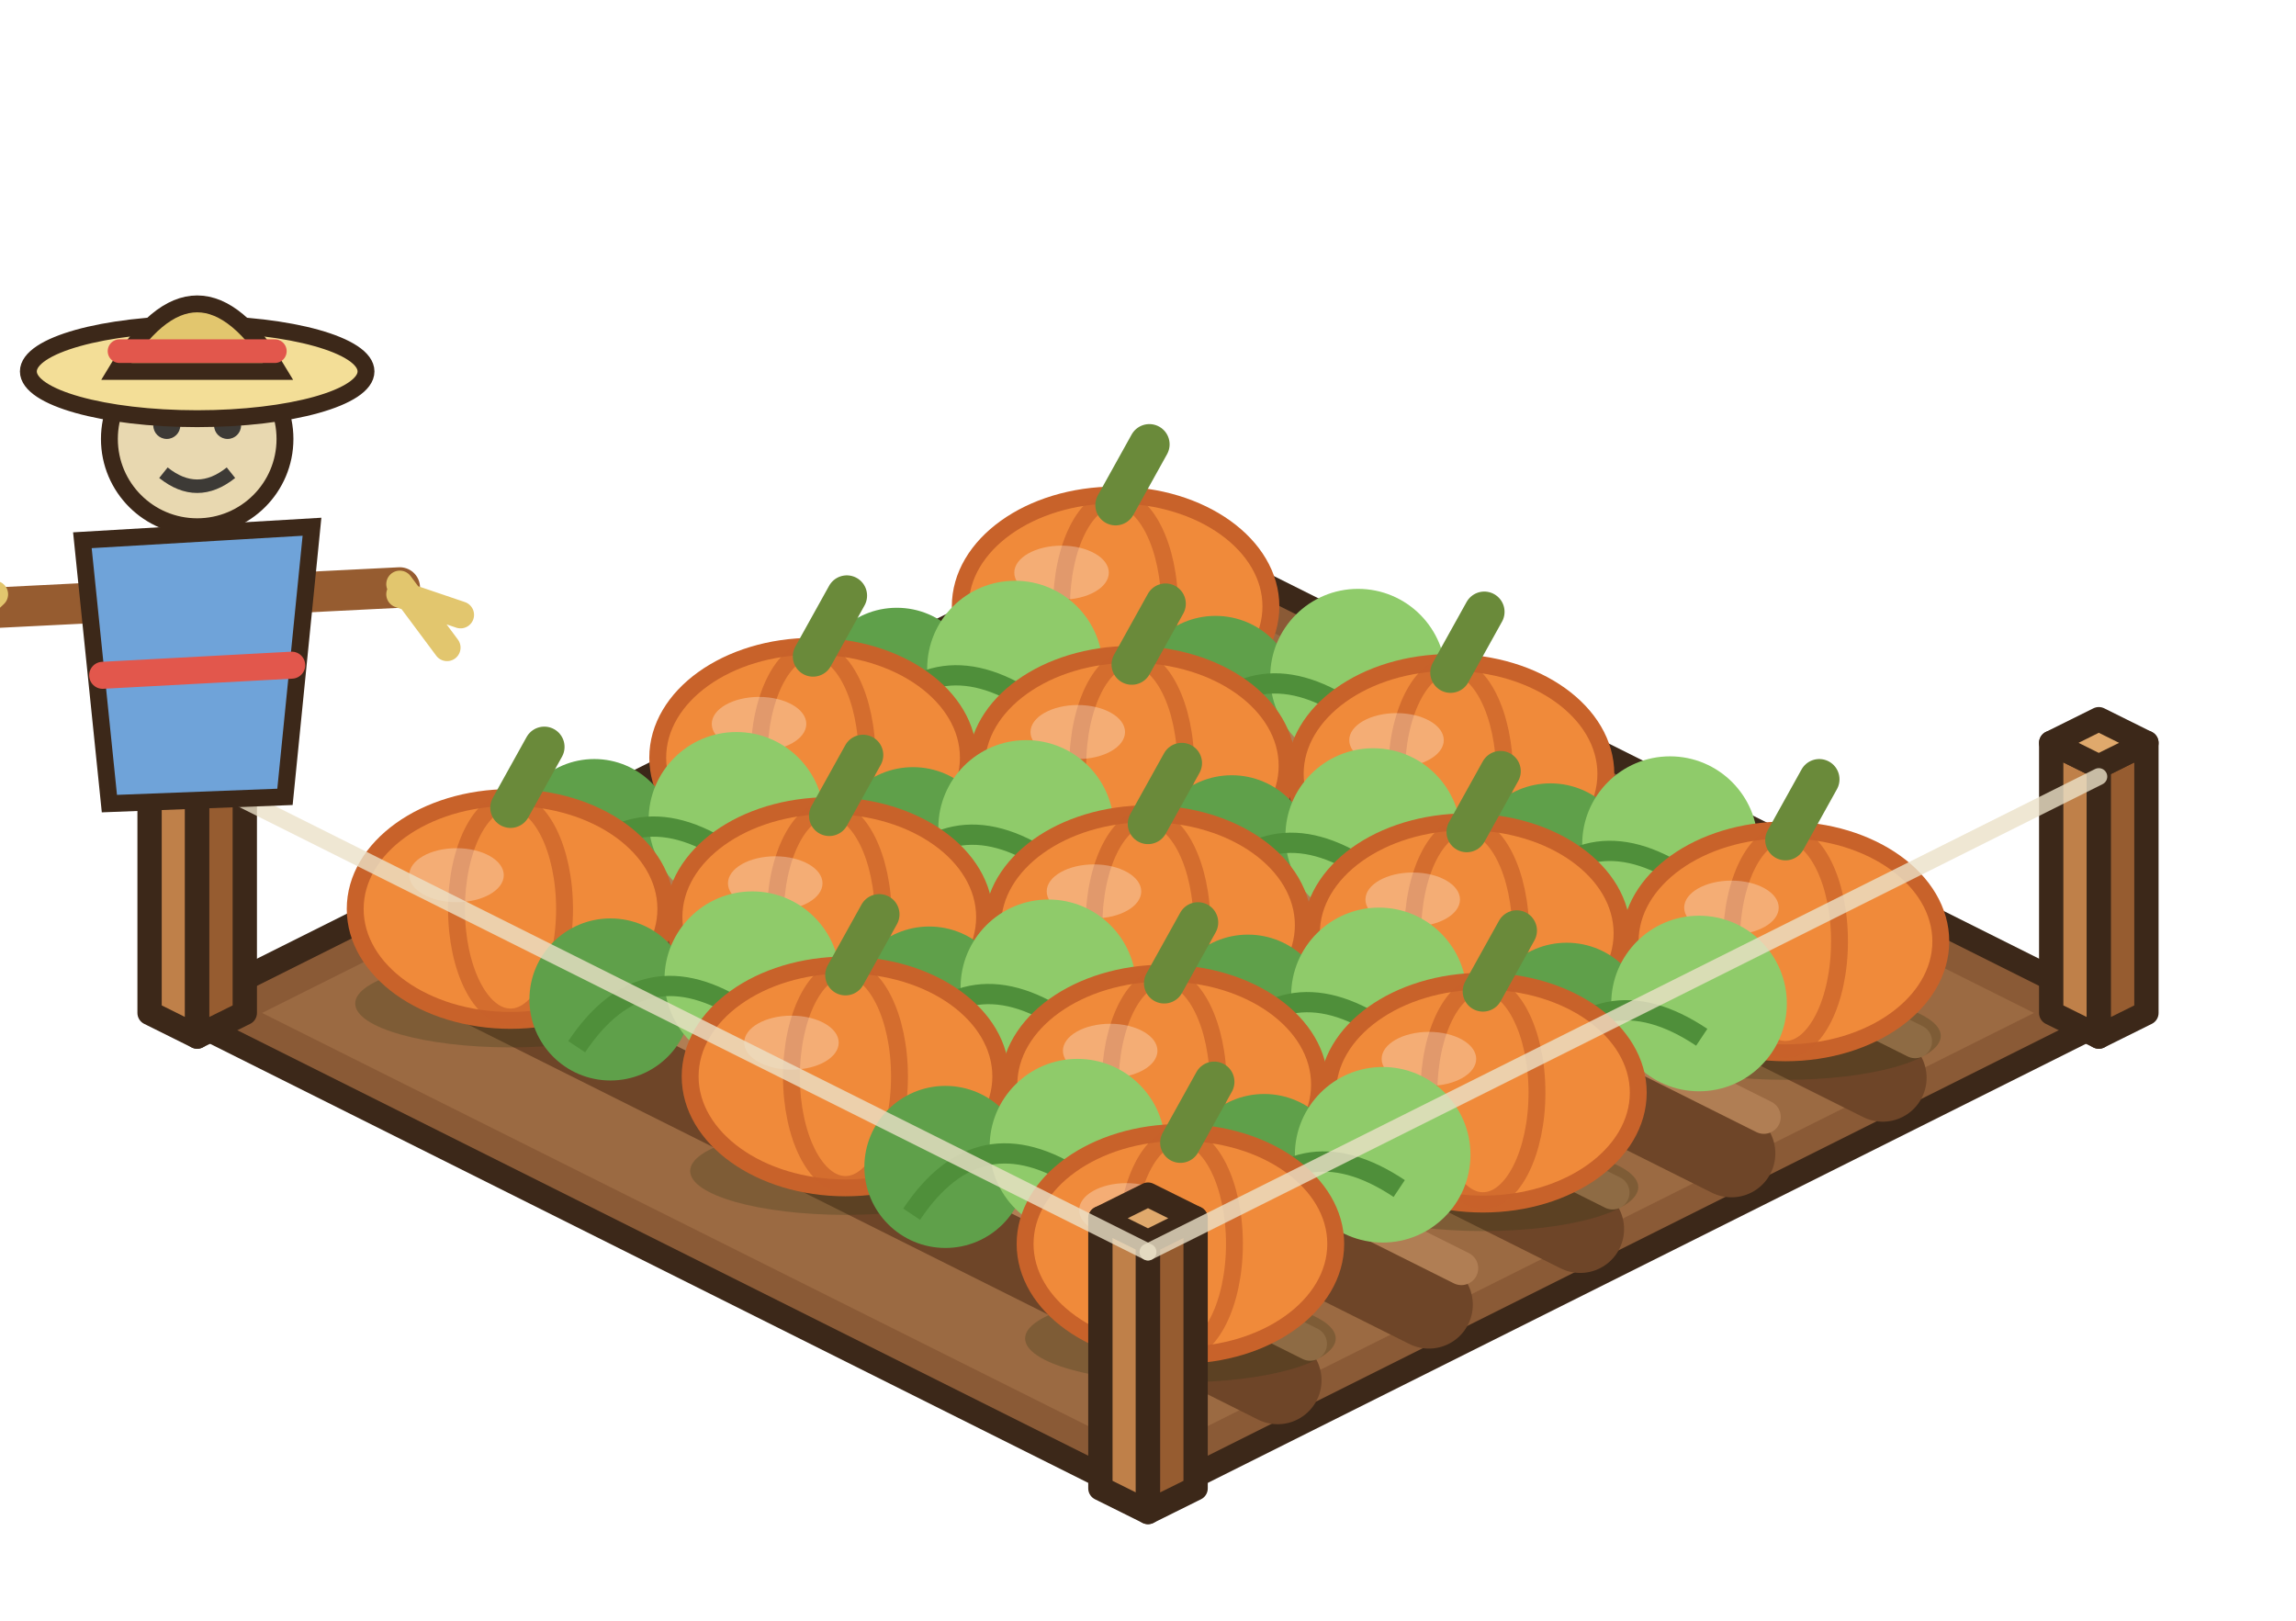
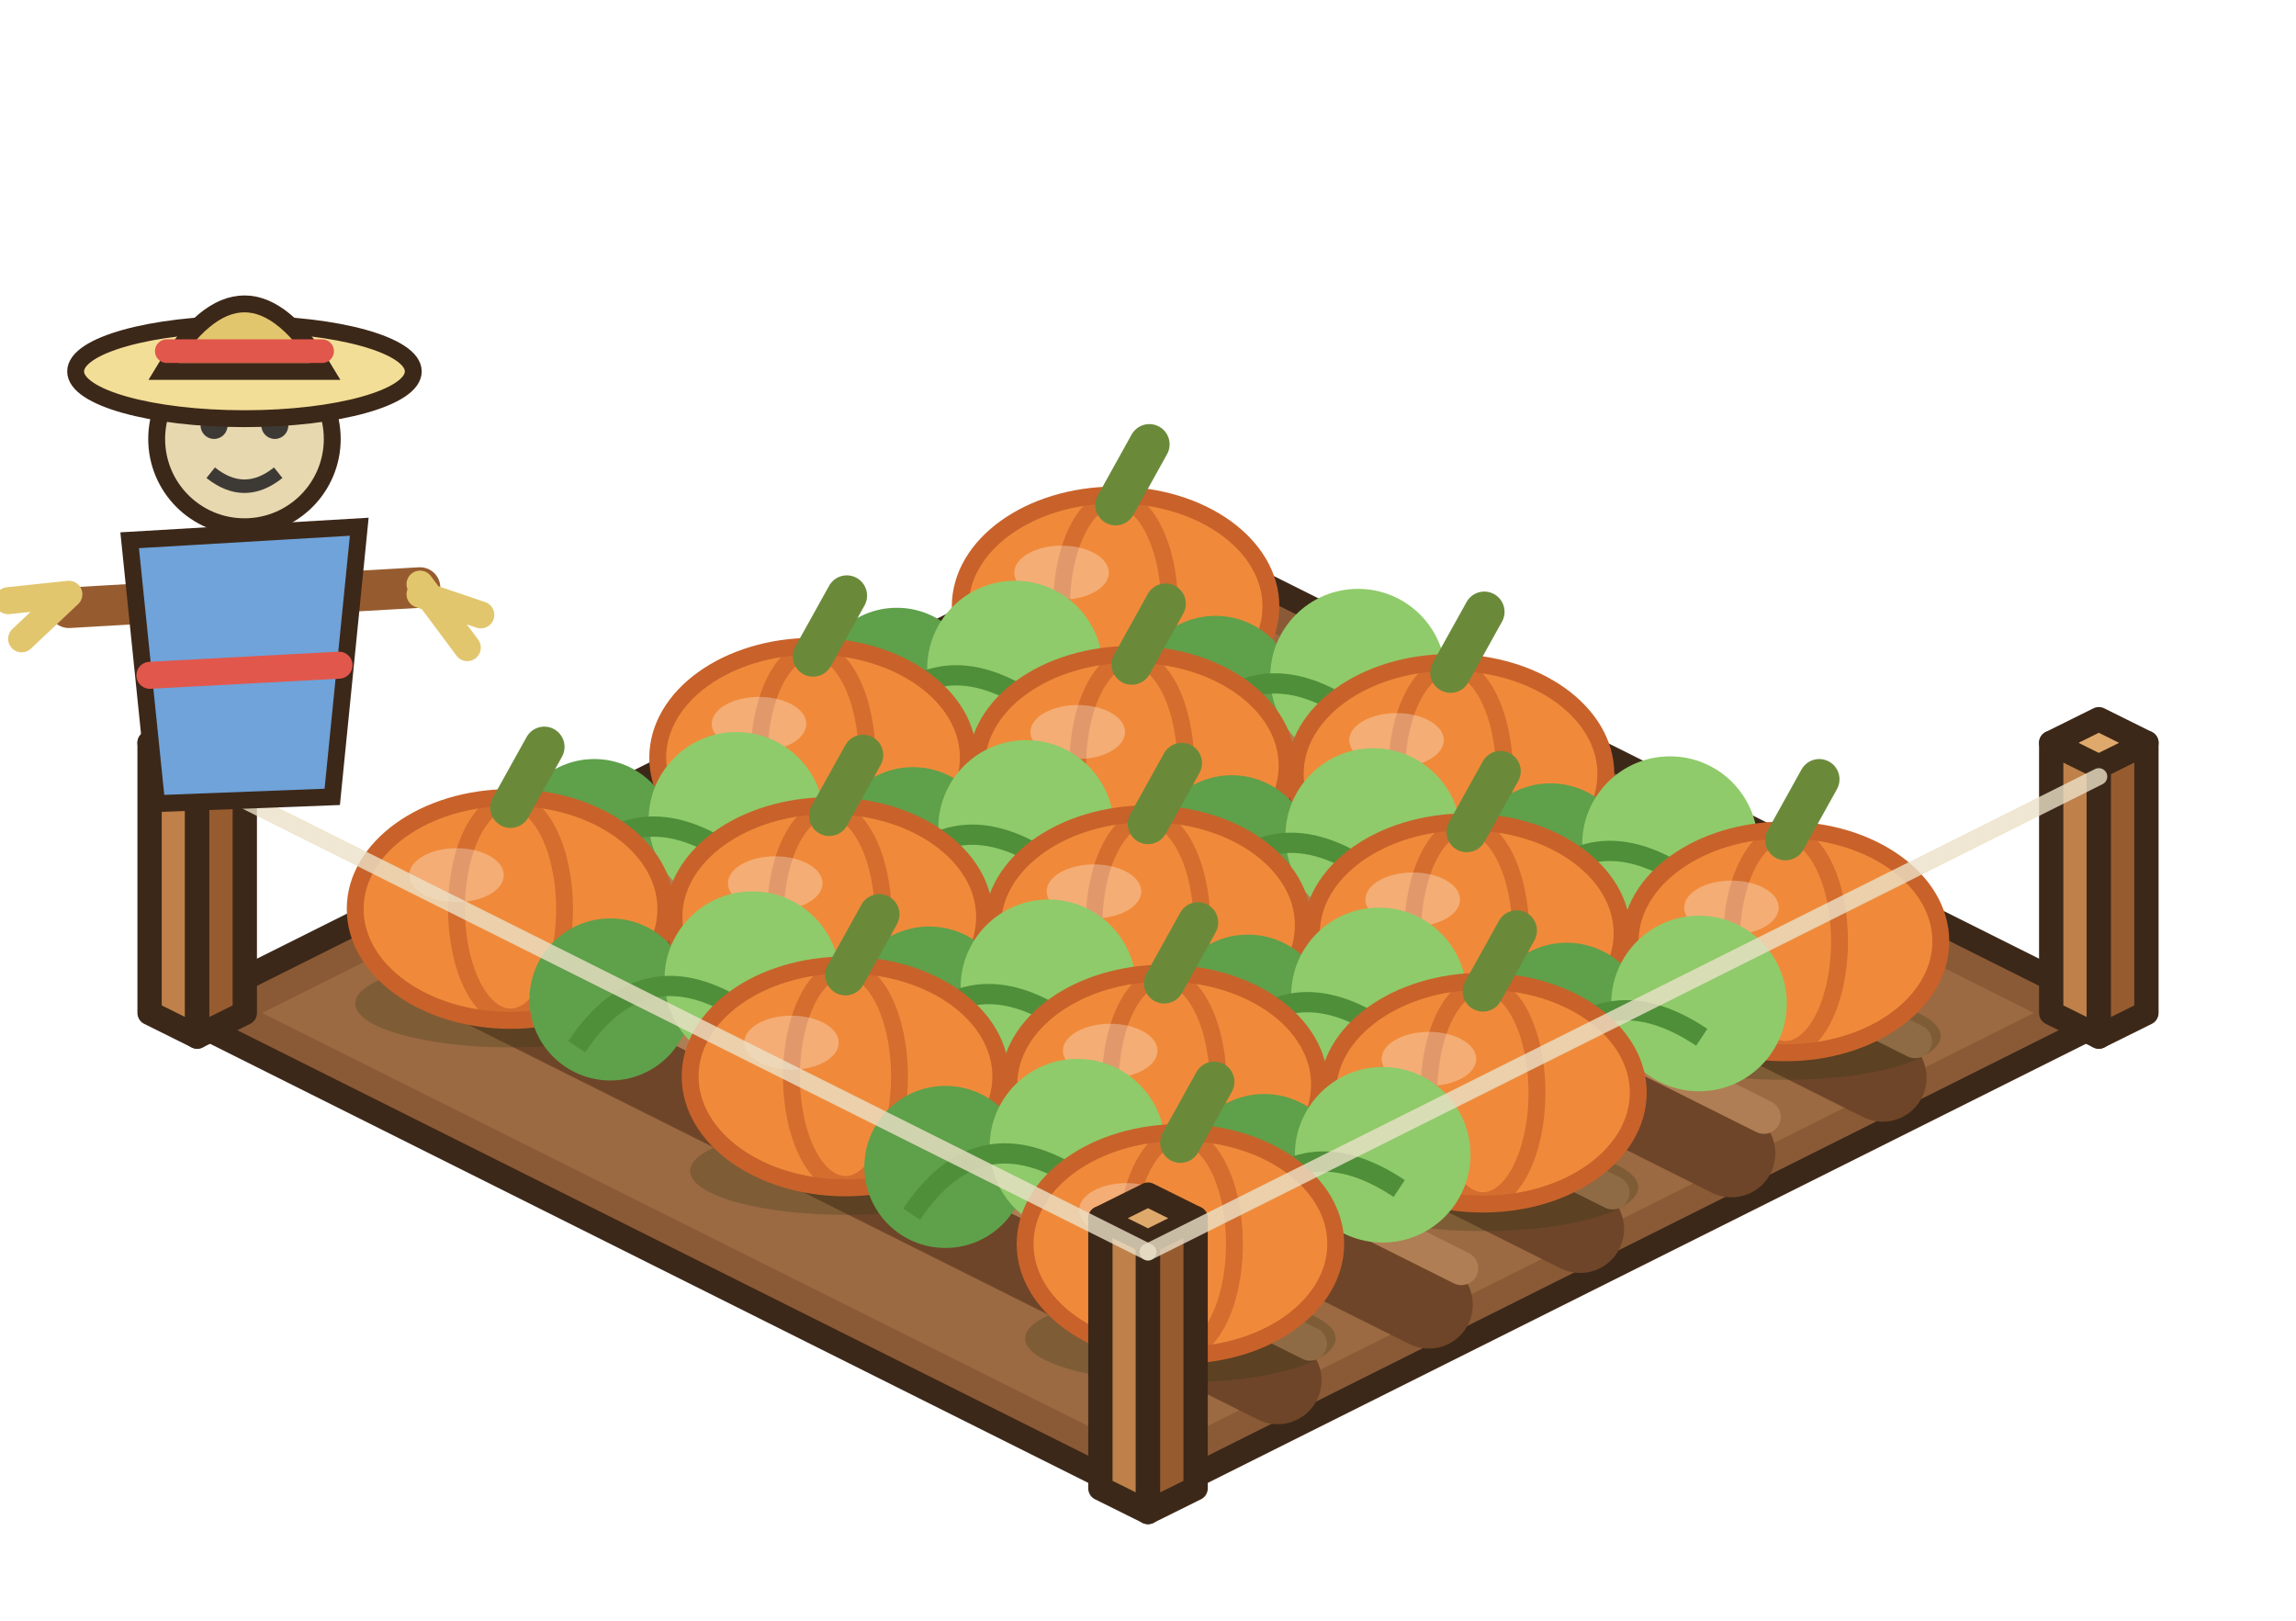
<svg xmlns="http://www.w3.org/2000/svg" width="85" height="60" viewBox="-42.5 -37.5 85 60">
  <g transform="scale(1.25)">
    <polygon points="0,-14.4 28.8,0 0,14.4 -28.8,0" fill="#8A5A36" stroke="#3C2819" stroke-width="0.72" stroke-linejoin="round" />
    <polygon points="0,-13.12 26.24,0 0,13.12 -26.24,0" fill="#9B6A42" />
    <line x1="-3.84" y1="-10.88" x2="21.76" y2="1.92" stroke="#6E4528" stroke-width="2.6" stroke-linecap="round" />
    <line x1="-2.88" y1="-11.96" x2="22.72" y2="0.84" stroke="#B07E54" stroke-width="1" stroke-linecap="round" />
    <line x1="-8.32" y1="-8.64" x2="17.28" y2="4.16" stroke="#6E4528" stroke-width="2.6" stroke-linecap="round" />
    <line x1="-7.36" y1="-9.72" x2="18.24" y2="3.08" stroke="#B07E54" stroke-width="1" stroke-linecap="round" />
    <line x1="-12.8" y1="-6.4" x2="12.8" y2="6.4" stroke="#6E4528" stroke-width="2.6" stroke-linecap="round" />
    <line x1="-11.84" y1="-7.48" x2="13.76" y2="5.32" stroke="#B07E54" stroke-width="1" stroke-linecap="round" />
    <line x1="-17.28" y1="-4.16" x2="8.32" y2="8.64" stroke="#6E4528" stroke-width="2.6" stroke-linecap="round" />
    <line x1="-16.32" y1="-5.24" x2="9.28" y2="7.56" stroke="#B07E54" stroke-width="1" stroke-linecap="round" />
    <line x1="-21.76" y1="-1.92" x2="3.84" y2="10.88" stroke="#6E4528" stroke-width="2.6" stroke-linecap="round" />
    <line x1="-20.8" y1="-3" x2="4.8" y2="9.8" stroke="#B07E54" stroke-width="1" stroke-linecap="round" />
    <polygon points="26.75,0 28.16,0.7 28.16,-7.3 26.75,-8" fill="#BF8049" stroke="#3C2819" stroke-width="0.72" stroke-linejoin="round" />
    <polygon points="29.57,0 28.16,0.7 28.16,-7.3 29.57,-8" fill="#965C30" stroke="#3C2819" stroke-width="0.72" stroke-linejoin="round" />
    <polygon points="28.16,-8.7 29.57,-8 28.16,-7.3 26.75,-8" fill="#E0A96C" stroke="#3C2819" stroke-width="0.72" stroke-linejoin="round" />
    <polygon points="-29.57,0 -28.16,0.7 -28.16,-7.3 -29.57,-8" fill="#BF8049" stroke="#3C2819" stroke-width="0.72" stroke-linejoin="round" />
    <polygon points="-26.75,0 -28.16,0.7 -28.16,-7.3 -26.75,-8" fill="#965C30" stroke="#3C2819" stroke-width="0.72" stroke-linejoin="round" />
    <polygon points="-28.16,-8.7 -26.75,-8 -28.16,-7.3 -29.57,-8" fill="#E0A96C" stroke="#3C2819" stroke-width="0.72" stroke-linejoin="round" />
    <ellipse cx="-0.96" cy="-9.24" rx="4.6" ry="1.3" fill="rgba(40,55,20,.25)" />
    <ellipse cx="-0.96" cy="-12.04" rx="4.6" ry="3.3" fill="#F08A3A" stroke="#C8622A" stroke-width="0.5" />
    <ellipse cx="-0.96" cy="-12.04" rx="1.6" ry="3.2" fill="none" stroke="rgba(200,98,42,.7)" stroke-width="0.5" />
    <ellipse cx="-2.56" cy="-13.04" rx="1.4" ry="0.8" fill="rgba(255,255,255,.3)" />
    <line x1="-0.96" y1="-15.04" x2="0.04" y2="-16.84" stroke="#6A8A3A" stroke-width="1.2" stroke-linecap="round" />
    <circle cx="-7.44" cy="-9.6" r="2.4" fill="#5FA04A" />
    <circle cx="-3.94" cy="-10.2" r="2.6" fill="#8FCB6A" />
    <path d="M-8.44,-8.2 q2,-3 5,-1" stroke="#4F8F3A" stroke-width="0.6" fill="none" />
    <circle cx="2" cy="-9.36" r="2.4" fill="#5FA04A" />
    <circle cx="6.22" cy="-9.96" r="2.6" fill="#8FCB6A" />
    <path d="M1,-7.96 q2,-3 5,-1" stroke="#4F8F3A" stroke-width="0.6" fill="none" />
    <ellipse cx="-9.92" cy="-4.76" rx="4.6" ry="1.3" fill="rgba(40,55,20,.25)" />
    <ellipse cx="-9.92" cy="-7.56" rx="4.6" ry="3.3" fill="#F08A3A" stroke="#C8622A" stroke-width="0.5" />
    <ellipse cx="-9.92" cy="-7.56" rx="1.6" ry="3.2" fill="none" stroke="rgba(200,98,42,.7)" stroke-width="0.5" />
    <ellipse cx="-11.52" cy="-8.56" rx="1.4" ry="0.8" fill="rgba(255,255,255,.3)" />
    <line x1="-9.92" y1="-10.56" x2="-8.92" y2="-12.36" stroke="#6A8A3A" stroke-width="1.2" stroke-linecap="round" />
    <ellipse cx="-0.48" cy="-4.52" rx="4.6" ry="1.3" fill="rgba(40,55,20,.25)" />
    <ellipse cx="-0.48" cy="-7.32" rx="4.6" ry="3.3" fill="#F08A3A" stroke="#C8622A" stroke-width="0.5" />
    <ellipse cx="-0.48" cy="-7.32" rx="1.6" ry="3.2" fill="none" stroke="rgba(200,98,42,.7)" stroke-width="0.5" />
    <ellipse cx="-2.08" cy="-8.32" rx="1.4" ry="0.8" fill="rgba(255,255,255,.3)" />
    <line x1="-0.48" y1="-10.32" x2="0.52" y2="-12.12" stroke="#6A8A3A" stroke-width="1.2" stroke-linecap="round" />
    <ellipse cx="8.96" cy="-4.28" rx="4.6" ry="1.3" fill="rgba(40,55,20,.25)" />
    <ellipse cx="8.96" cy="-7.08" rx="4.6" ry="3.3" fill="#F08A3A" stroke="#C8622A" stroke-width="0.5" />
    <ellipse cx="8.96" cy="-7.08" rx="1.6" ry="3.2" fill="none" stroke="rgba(200,98,42,.7)" stroke-width="0.5" />
    <ellipse cx="7.36" cy="-8.08" rx="1.4" ry="0.8" fill="rgba(255,255,255,.3)" />
    <line x1="8.96" y1="-10.08" x2="9.96" y2="-11.88" stroke="#6A8A3A" stroke-width="1.2" stroke-linecap="round" />
    <circle cx="-16.4" cy="-5.12" r="2.4" fill="#5FA04A" />
    <circle cx="-12.19" cy="-5.72" r="2.6" fill="#8FCB6A" />
    <path d="M-17.4,-3.72 q2,-3 5,-1" stroke="#4F8F3A" stroke-width="0.6" fill="none" />
    <circle cx="-6.96" cy="-4.88" r="2.4" fill="#5FA04A" />
    <circle cx="-3.61" cy="-5.48" r="2.6" fill="#8FCB6A" />
    <path d="M-7.96,-3.48 q2,-3 5,-1" stroke="#4F8F3A" stroke-width="0.6" fill="none" />
    <circle cx="2.48" cy="-4.64" r="2.4" fill="#5FA04A" />
    <circle cx="6.67" cy="-5.24" r="2.6" fill="#8FCB6A" />
    <path d="M1.48,-3.24 q2,-3 5,-1" stroke="#4F8F3A" stroke-width="0.6" fill="none" />
    <circle cx="11.92" cy="-4.4" r="2.4" fill="#5FA04A" />
    <circle cx="15.46" cy="-5" r="2.6" fill="#8FCB6A" />
    <path d="M10.92,-3 q2,-3 5,-1" stroke="#4F8F3A" stroke-width="0.6" fill="none" />
    <ellipse cx="-18.88" cy="-0.28" rx="4.6" ry="1.3" fill="rgba(40,55,20,.25)" />
    <ellipse cx="-18.88" cy="-3.08" rx="4.6" ry="3.3" fill="#F08A3A" stroke="#C8622A" stroke-width="0.5" />
    <ellipse cx="-18.88" cy="-3.08" rx="1.6" ry="3.2" fill="none" stroke="rgba(200,98,42,.7)" stroke-width="0.5" />
    <ellipse cx="-20.48" cy="-4.08" rx="1.4" ry="0.8" fill="rgba(255,255,255,.3)" />
    <line x1="-18.88" y1="-6.08" x2="-17.88" y2="-7.88" stroke="#6A8A3A" stroke-width="1.2" stroke-linecap="round" />
    <ellipse cx="-9.44" cy="-0.04" rx="4.6" ry="1.3" fill="rgba(40,55,20,.25)" />
    <ellipse cx="-9.44" cy="-2.84" rx="4.6" ry="3.3" fill="#F08A3A" stroke="#C8622A" stroke-width="0.5" />
    <ellipse cx="-9.44" cy="-2.84" rx="1.6" ry="3.2" fill="none" stroke="rgba(200,98,42,.7)" stroke-width="0.5" />
    <ellipse cx="-11.04" cy="-3.84" rx="1.4" ry="0.8" fill="rgba(255,255,255,.3)" />
    <line x1="-9.44" y1="-5.84" x2="-8.44" y2="-7.64" stroke="#6A8A3A" stroke-width="1.2" stroke-linecap="round" />
    <ellipse cx="0" cy="0.2" rx="4.6" ry="1.3" fill="rgba(40,55,20,.25)" />
    <ellipse cx="0" cy="-2.6" rx="4.6" ry="3.3" fill="#F08A3A" stroke="#C8622A" stroke-width="0.5" />
    <ellipse cx="0" cy="-2.6" rx="1.6" ry="3.2" fill="none" stroke="rgba(200,98,42,.7)" stroke-width="0.5" />
    <ellipse cx="-1.6" cy="-3.6" rx="1.4" ry="0.8" fill="rgba(255,255,255,.3)" />
    <line x1="0" y1="-5.6" x2="1" y2="-7.4" stroke="#6A8A3A" stroke-width="1.2" stroke-linecap="round" />
    <ellipse cx="9.44" cy="0.44" rx="4.6" ry="1.3" fill="rgba(40,55,20,.25)" />
    <ellipse cx="9.44" cy="-2.36" rx="4.6" ry="3.3" fill="#F08A3A" stroke="#C8622A" stroke-width="0.5" />
    <ellipse cx="9.44" cy="-2.36" rx="1.6" ry="3.2" fill="none" stroke="rgba(200,98,42,.7)" stroke-width="0.5" />
    <ellipse cx="7.84" cy="-3.36" rx="1.4" ry="0.8" fill="rgba(255,255,255,.3)" />
    <line x1="9.44" y1="-5.36" x2="10.44" y2="-7.16" stroke="#6A8A3A" stroke-width="1.2" stroke-linecap="round" />
    <ellipse cx="18.88" cy="0.68" rx="4.6" ry="1.3" fill="rgba(40,55,20,.25)" />
    <ellipse cx="18.88" cy="-2.12" rx="4.6" ry="3.3" fill="#F08A3A" stroke="#C8622A" stroke-width="0.5" />
    <ellipse cx="18.88" cy="-2.12" rx="1.6" ry="3.2" fill="none" stroke="rgba(200,98,42,.7)" stroke-width="0.5" />
    <ellipse cx="17.28" cy="-3.12" rx="1.4" ry="0.8" fill="rgba(255,255,255,.3)" />
    <line x1="18.88" y1="-5.12" x2="19.88" y2="-6.92" stroke="#6A8A3A" stroke-width="1.2" stroke-linecap="round" />
    <circle cx="-15.92" cy="-0.4" r="2.4" fill="#5FA04A" />
    <circle cx="-11.72" cy="-1" r="2.6" fill="#8FCB6A" />
    <path d="M-16.92,1 q2,-3 5,-1" stroke="#4F8F3A" stroke-width="0.6" fill="none" />
    <circle cx="-6.48" cy="-0.16" r="2.4" fill="#5FA04A" />
    <circle cx="-2.95" cy="-0.76" r="2.6" fill="#8FCB6A" />
    <path d="M-7.48,1.24 q2,-3 5,-1" stroke="#4F8F3A" stroke-width="0.6" fill="none" />
    <circle cx="2.96" cy="0.08" r="2.4" fill="#5FA04A" />
    <circle cx="6.84" cy="-0.52" r="2.6" fill="#8FCB6A" />
    <path d="M1.96,1.48 q2,-3 5,-1" stroke="#4F8F3A" stroke-width="0.6" fill="none" />
    <circle cx="12.4" cy="0.32" r="2.4" fill="#5FA04A" />
    <circle cx="16.32" cy="-0.28" r="2.6" fill="#8FCB6A" />
    <path d="M11.4,1.72 q2,-3 5,-1" stroke="#4F8F3A" stroke-width="0.6" fill="none" />
    <ellipse cx="-8.96" cy="4.68" rx="4.6" ry="1.3" fill="rgba(40,55,20,.25)" />
    <ellipse cx="-8.96" cy="1.88" rx="4.6" ry="3.3" fill="#F08A3A" stroke="#C8622A" stroke-width="0.5" />
    <ellipse cx="-8.96" cy="1.88" rx="1.6" ry="3.2" fill="none" stroke="rgba(200,98,42,.7)" stroke-width="0.5" />
    <ellipse cx="-10.56" cy="0.88" rx="1.4" ry="0.8" fill="rgba(255,255,255,.3)" />
    <line x1="-8.96" y1="-1.12" x2="-7.96" y2="-2.92" stroke="#6A8A3A" stroke-width="1.2" stroke-linecap="round" />
    <ellipse cx="0.48" cy="4.92" rx="4.6" ry="1.3" fill="rgba(40,55,20,.25)" />
    <ellipse cx="0.48" cy="2.12" rx="4.6" ry="3.3" fill="#F08A3A" stroke="#C8622A" stroke-width="0.5" />
    <ellipse cx="0.48" cy="2.12" rx="1.6" ry="3.2" fill="none" stroke="rgba(200,98,42,.7)" stroke-width="0.5" />
    <ellipse cx="-1.12" cy="1.12" rx="1.4" ry="0.8" fill="rgba(255,255,255,.3)" />
    <line x1="0.48" y1="-0.88" x2="1.48" y2="-2.68" stroke="#6A8A3A" stroke-width="1.2" stroke-linecap="round" />
    <ellipse cx="9.92" cy="5.16" rx="4.6" ry="1.3" fill="rgba(40,55,20,.25)" />
    <ellipse cx="9.92" cy="2.36" rx="4.6" ry="3.3" fill="#F08A3A" stroke="#C8622A" stroke-width="0.5" />
    <ellipse cx="9.92" cy="2.36" rx="1.6" ry="3.2" fill="none" stroke="rgba(200,98,42,.7)" stroke-width="0.5" />
    <ellipse cx="8.32" cy="1.36" rx="1.4" ry="0.8" fill="rgba(255,255,255,.3)" />
    <line x1="9.92" y1="-0.64" x2="10.92" y2="-2.44" stroke="#6A8A3A" stroke-width="1.2" stroke-linecap="round" />
    <circle cx="-6" cy="4.56" r="2.4" fill="#5FA04A" />
    <circle cx="-2.09" cy="3.96" r="2.6" fill="#8FCB6A" />
    <path d="M-7,5.96 q2,-3 5,-1" stroke="#4F8F3A" stroke-width="0.6" fill="none" />
    <circle cx="3.44" cy="4.8" r="2.4" fill="#5FA04A" />
    <circle cx="6.95" cy="4.2" r="2.6" fill="#8FCB6A" />
    <path d="M2.44,6.2 q2,-3 5,-1" stroke="#4F8F3A" stroke-width="0.6" fill="none" />
    <ellipse cx="0.96" cy="9.64" rx="4.6" ry="1.3" fill="rgba(40,55,20,.25)" />
    <ellipse cx="0.96" cy="6.84" rx="4.6" ry="3.3" fill="#F08A3A" stroke="#C8622A" stroke-width="0.5" />
    <ellipse cx="0.96" cy="6.84" rx="1.6" ry="3.2" fill="none" stroke="rgba(200,98,42,.7)" stroke-width="0.5" />
    <ellipse cx="-0.64" cy="5.84" rx="1.4" ry="0.8" fill="rgba(255,255,255,.3)" />
    <line x1="0.96" y1="3.84" x2="1.96" y2="2.04" stroke="#6A8A3A" stroke-width="1.2" stroke-linecap="round" />
    <polygon points="-1.41,14.08 0,14.78 0,6.78 -1.41,6.08" fill="#BF8049" stroke="#3C2819" stroke-width="0.72" stroke-linejoin="round" />
    <polygon points="1.41,14.08 0,14.78 0,6.78 1.41,6.08" fill="#965C30" stroke="#3C2819" stroke-width="0.72" stroke-linejoin="round" />
    <polygon points="0,5.38 1.41,6.08 0,6.78 -1.41,6.08" fill="#E0A96C" stroke="#3C2819" stroke-width="0.72" stroke-linejoin="round" />
    <line x1="28.16" y1="-7" x2="0" y2="7.08" stroke="rgba(235,225,200,.8)" stroke-width="0.5" stroke-linecap="round" />
    <line x1="-28.16" y1="-7" x2="0" y2="7.08" stroke="rgba(235,225,200,.8)" stroke-width="0.5" stroke-linecap="round" />
-     <line x1="-34.16" y1="-12" x2="-22.16" y2="-12.6" stroke="#965C30" stroke-width="1.2" stroke-linecap="round" />
-     <path d="M-31.56,-14 L-24.76,-14.4 L-25.56,-6.4 L-30.76,-6.2 Z" fill="#6FA3D9" stroke="#3C2819" stroke-width="0.5" />
-     <line x1="-30.96" y1="-10" x2="-25.36" y2="-10.3" stroke="#E2574C" stroke-width="0.8" stroke-linecap="round" />
-     <path d="M-34.16,-12.4 l-1.4,1.32 M-34.16,-12.4 l-1.8,0.19" stroke="#E2C66E" stroke-width="0.8" fill="none" stroke-linecap="round" />
-     <path d="M-22.16,-12.7 l1.4,1.88 M-22.16,-12.4 l1.8,0.61" stroke="#E2C66E" stroke-width="0.8" fill="none" stroke-linecap="round" />
-     <circle cx="-28.16" cy="-17" r="2.6" fill="#E8D8B0" stroke="#3C2819" stroke-width="0.5" />
-     <circle cx="-29.06" cy="-17.4" r="0.4" fill="#3D3A36" />
-     <circle cx="-27.26" cy="-17.4" r="0.4" fill="#3D3A36" />
-     <path d="M-29.16,-16 q1,0.8 2,0" stroke="#3D3A36" stroke-width="0.4" fill="none" />
-     <ellipse cx="-28.16" cy="-19" rx="5" ry="1.4" fill="#F3DE97" stroke="#3C2819" stroke-width="0.5" />
-     <path d="M-30.56,-19 Q-28.16,-23 -25.76,-19 Z" fill="#E2C66E" stroke="#3C2819" stroke-width="0.5" />
-     <line x1="-30.46" y1="-19.6" x2="-25.86" y2="-19.6" stroke="#E2574C" stroke-width="0.7" stroke-linecap="round" />
+     <line x1="-31.96" y1="-12" x2="-21.56" y2="-12.6" stroke="#965C30" stroke-width="1.2" stroke-linecap="round" />
+     <path d="M-30.16,-14 L-23.36,-14.4 L-24.16,-6.4 L-29.36,-6.2 Z" fill="#6FA3D9" stroke="#3C2819" stroke-width="0.5" />
+     <line x1="-29.56" y1="-10" x2="-23.96" y2="-10.3" stroke="#E2574C" stroke-width="0.8" stroke-linecap="round" />
+     <path d="M-31.96,-12.4 l-1.4,1.32 M-31.96,-12.4 l-1.8,0.19" stroke="#E2C66E" stroke-width="0.8" fill="none" stroke-linecap="round" />
+     <path d="M-21.56,-12.7 l1.4,1.88 M-21.56,-12.4 l1.8,0.61" stroke="#E2C66E" stroke-width="0.8" fill="none" stroke-linecap="round" />
+     <circle cx="-26.76" cy="-17" r="2.6" fill="#E8D8B0" stroke="#3C2819" stroke-width="0.5" />
+     <circle cx="-27.66" cy="-17.4" r="0.4" fill="#3D3A36" />
+     <circle cx="-25.86" cy="-17.4" r="0.4" fill="#3D3A36" />
+     <path d="M-27.76,-16 q1,0.8 2,0" stroke="#3D3A36" stroke-width="0.4" fill="none" />
+     <ellipse cx="-26.76" cy="-19" rx="5" ry="1.4" fill="#F3DE97" stroke="#3C2819" stroke-width="0.5" />
+     <path d="M-29.16,-19 Q-26.76,-23 -24.36,-19 Z" fill="#E2C66E" stroke="#3C2819" stroke-width="0.5" />
+     <line x1="-29.06" y1="-19.6" x2="-24.46" y2="-19.6" stroke="#E2574C" stroke-width="0.7" stroke-linecap="round" />
  </g>
</svg>
